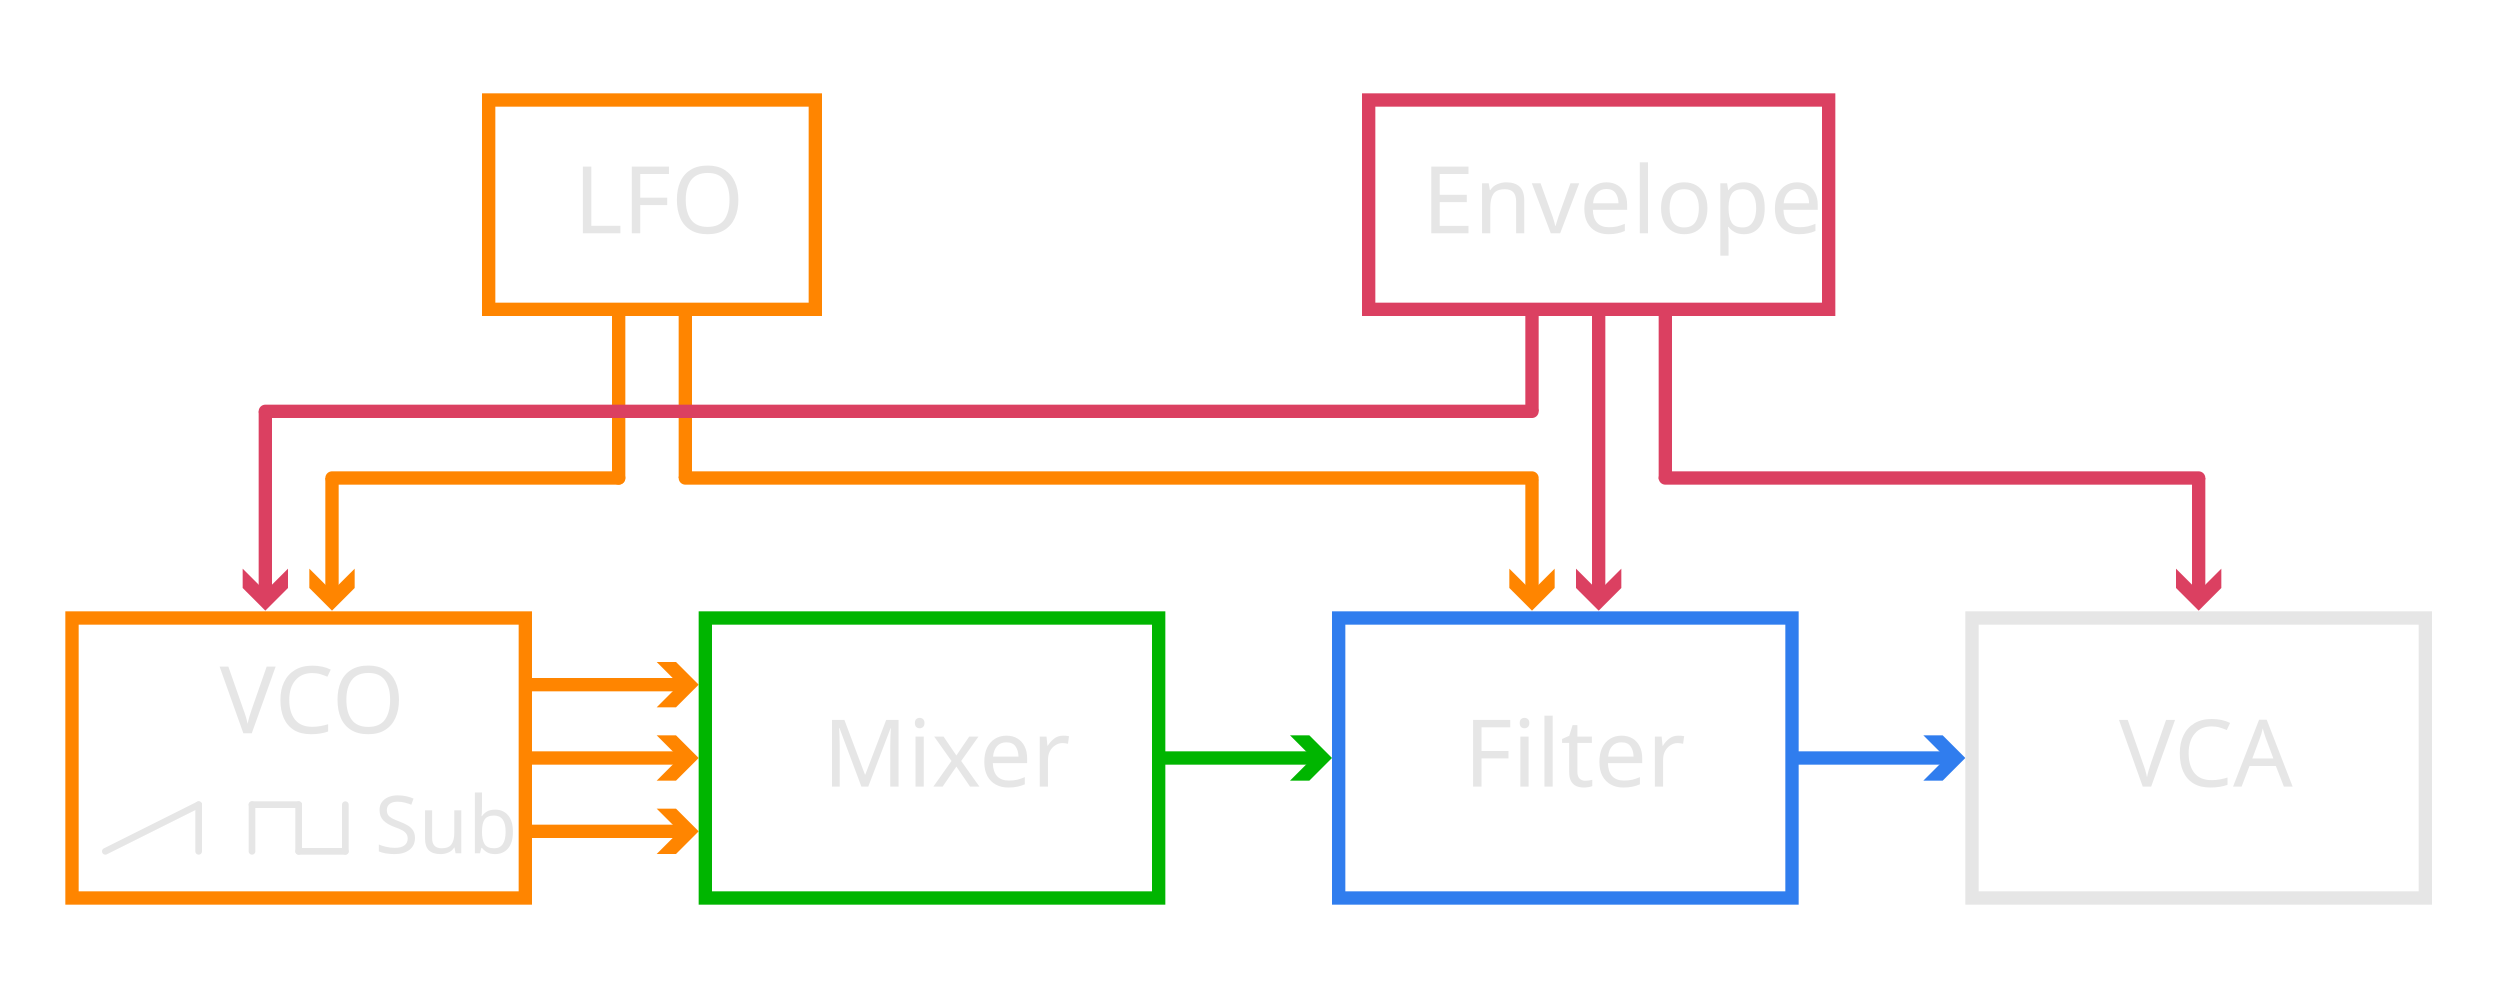
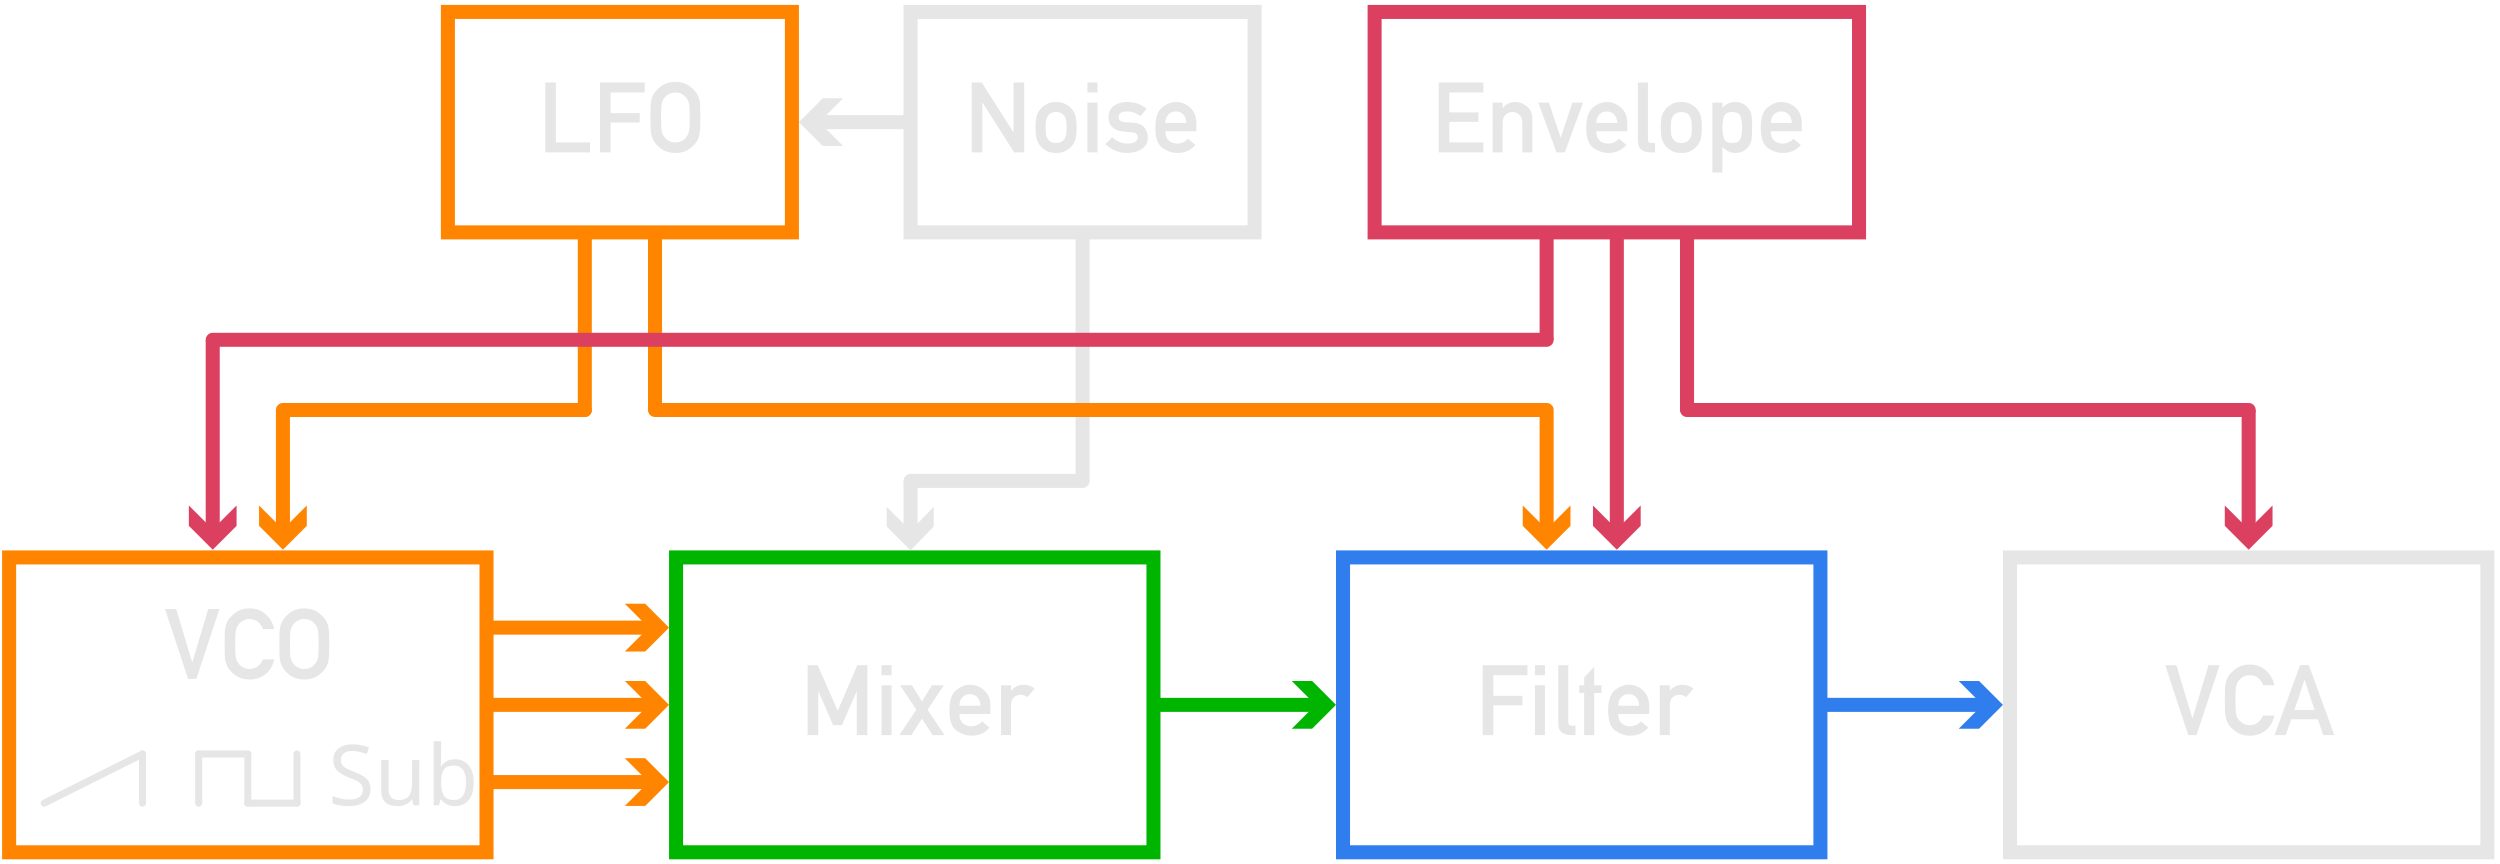
- <svg xmlns="http://www.w3.org/2000/svg" version="1.1" id="Layer_1" x="0px" y="0px" viewBox="0 0 375 150" style="enable-background:new 0 0 375 150;" xml:space="preserve">
-   <style type="text/css">
+ <svg xmlns="http://www.w3.org/2000/svg" version="1.1" id="Layer_1" x="0px" y="0px" viewBox="0 0 356.1 123" style="enable-background:new 0 0 356.1 123;" xml:space="preserve">
+   <defs id="defs170" />
+   <style type="text/css" id="style2">
	.st0{fill:#E6E6E6;}
	.st1{font-family:'AlteDIN1451Mittelschrift';}
	.st2{font-size:14px;}
	.st3{font-size:12px;}
	.st4{fill:none;stroke:#FF8500;stroke-width:2;stroke-miterlimit:10;}
	.st5{fill:#FF8500;}
	.st6{fill:none;stroke:#00B500;stroke-width:2;stroke-miterlimit:10;}
	.st7{fill:#00B500;}
	.st8{fill:none;stroke:#FF8500;stroke-width:2;stroke-linecap:round;stroke-miterlimit:10;}
	.st9{fill:none;stroke:#DB4061;stroke-width:2;stroke-miterlimit:10;}
	.st10{fill:#DB4061;}
- 	.st11{fill:none;stroke:#E6E6E6;stroke-linecap:round;stroke-miterlimit:10;}
- 	.st12{fill:none;stroke:#307DEE;stroke-width:2;stroke-miterlimit:10;}
- 	.st13{fill:#307DEE;}
- 	.st14{fill:none;stroke:#E6E6E6;stroke-width:2;stroke-miterlimit:10;}
+ 	.st11{fill:none;stroke:#E6E6E6;stroke-width:2;stroke-miterlimit:10;}
+ 	.st12{fill:none;stroke:#E6E6E6;stroke-linecap:round;stroke-miterlimit:10;}
+ 	.st13{fill:none;stroke:#307DEE;stroke-width:2;stroke-miterlimit:10;}
+ 	.st14{fill:#307DEE;}
	.st15{fill:none;stroke:#DB4061;stroke-width:2;stroke-linecap:round;stroke-miterlimit:10;}
+ 	.st16{fill:none;stroke:#E6E6E6;stroke-width:2;stroke-linecap:round;stroke-miterlimit:10;}
</style>
  <g id="XMLID_149_">
-     <text id="XMLID_150_" transform="matrix(1 0 0 1 32.9399 109.9902)" class="st0 st1 st2">VCO</text>
+     <g aria-label="VCO" transform="matrix(1 0 0 1 23.4771 96.7011)" style="font-size:14px;font-family:AlteDIN1451Mittelschrift;fill:#e6e6e6" id="XMLID_150_">
+       <path d="M 3.315,0.007 0.027,-9.953 H 1.62 l 2.27,7.581 h 0.027 L 6.187,-9.953 h 1.593 l -3.288,9.96 z" style="font-size:14px;font-family:AlteDIN1451Mittelschrift;fill:#e6e6e6" id="path1038" />
+       <path d="m 13.979,-2.775 h 1.593 q -0.294,1.395 -1.258,2.133 -0.964,0.731 -2.242,0.731 -1.176,0 -1.976,-0.561 -0.793,-0.567 -1.142,-1.224 -0.246,-0.438 -0.342,-0.957 -0.096,-0.52 -0.096,-2.317 0,-1.798 0.096,-2.317 0.096,-0.52 0.342,-0.957 0.349,-0.649 1.142,-1.224 0.8,-0.574 1.976,-0.574 1.415,0 2.338,0.875 0.93,0.868 1.162,2.078 h -1.593 q -0.185,-0.574 -0.69,-1.005 -0.499,-0.431 -1.217,-0.431 -0.533,0 -0.923,0.219 -0.39,0.219 -0.615,0.506 -0.294,0.383 -0.403,0.841 -0.103,0.458 -0.103,1.989 0,1.538 0.103,1.996 0.109,0.458 0.403,0.827 0.226,0.301 0.615,0.52 0.39,0.212 0.923,0.212 1.258,0 1.907,-1.36 z" style="font-size:14px;font-family:AlteDIN1451Mittelschrift;fill:#e6e6e6" id="path1040" />
+       <path d="m 16.311,-4.97 q 0,-1.798 0.096,-2.317 0.096,-0.52 0.342,-0.957 0.349,-0.649 1.142,-1.224 0.8,-0.574 1.976,-0.574 1.169,0 1.962,0.574 0.8,0.574 1.162,1.224 0.239,0.438 0.335,0.957 0.096,0.52 0.096,2.317 0,1.798 -0.096,2.317 -0.096,0.52 -0.335,0.957 -0.362,0.656 -1.162,1.224 -0.793,0.561 -1.962,0.561 -1.176,0 -1.976,-0.561 -0.793,-0.567 -1.142,-1.224 -0.246,-0.438 -0.342,-0.957 -0.096,-0.52 -0.096,-2.317 z m 1.511,0 q 0,1.538 0.103,1.996 0.109,0.458 0.403,0.827 0.226,0.301 0.615,0.52 0.39,0.212 0.923,0.212 0.533,0 0.923,-0.212 0.39,-0.219 0.615,-0.52 0.294,-0.369 0.396,-0.827 0.109,-0.458 0.109,-1.996 0,-1.531 -0.109,-1.989 -0.103,-0.458 -0.396,-0.841 -0.226,-0.287 -0.615,-0.506 -0.39,-0.219 -0.923,-0.219 -0.533,0 -0.923,0.219 -0.39,0.219 -0.615,0.506 -0.294,0.383 -0.403,0.841 -0.103,0.458 -0.103,1.989 z" style="font-size:14px;font-family:AlteDIN1451Mittelschrift;fill:#e6e6e6" id="path1042" />
+     </g>
  </g>
  <g id="XMLID_1_">
-     <text id="XMLID_2_" transform="matrix(1 0 0 1 56.2148 127.9902)" class="st0 st1 st3">Sub</text>
-   </g>
-   <rect id="XMLID_148_" x="10.8" y="92.7" class="st4" width="68" height="42" />
+     <text id="XMLID_2_" transform="matrix(1 0 0 1 46.752 114.7011)" class="st0 st1 st3">Sub</text>
+   </g>
+   <rect id="XMLID_148_" x="1.3" y="79.4" class="st4" width="68" height="42" />
  <g id="XMLID_8_">
-     <g>
-       <line class="st4" x1="79.1" y1="113.7" x2="102.5" y2="113.7" />
-       <g>
-         <polygon class="st5" points="98.5,117.1 101.9,113.7 98.5,110.3 101.4,110.3 104.8,113.7 101.4,117.1    " />
+     <g id="g15">
+       <line class="st4" x1="69.6" y1="100.4" x2="93" y2="100.4" id="line9" />
+       <g id="g13">
+         <polygon class="st5" points="89,103.8 92.4,100.4 89,97 91.9,97 95.3,100.4 91.9,103.8    " id="polygon11" />
      </g>
    </g>
  </g>
  <g id="XMLID_34_">
-     <g>
-       <line class="st4" x1="79.1" y1="124.7" x2="102.5" y2="124.7" />
-       <g>
-         <polygon class="st5" points="98.5,128.1 101.9,124.7 98.5,121.3 101.4,121.3 104.8,124.7 101.4,128.1    " />
+     <g id="g24">
+       <line class="st4" x1="69.6" y1="111.4" x2="93" y2="111.4" id="line18" />
+       <g id="g22">
+         <polygon class="st5" points="89,114.8 92.4,111.4 89,108 91.9,108 95.3,111.4 91.9,114.8    " id="polygon20" />
      </g>
    </g>
  </g>
  <g id="XMLID_5_">
-     <g>
-       <line class="st4" x1="79.1" y1="102.7" x2="102.5" y2="102.7" />
-       <g>
-         <polygon class="st5" points="98.5,106.1 101.9,102.7 98.5,99.3 101.4,99.3 104.8,102.7 101.4,106.1    " />
+     <g id="g33">
+       <line class="st4" x1="69.6" y1="89.4" x2="93" y2="89.4" id="line27" />
+       <g id="g31">
+         <polygon class="st5" points="89,92.8 92.4,89.4 89,86 91.9,86 95.3,89.4 91.9,92.8    " id="polygon29" />
      </g>
    </g>
  </g>
  <g id="XMLID_4_">
-     <g>
-       <line class="st6" x1="174.1" y1="113.7" x2="197.5" y2="113.7" />
-       <g>
-         <polygon class="st7" points="193.5,117.1 196.9,113.7 193.5,110.3 196.4,110.3 199.8,113.7 196.4,117.1    " />
-       </g>
-     </g>
-   </g>
-   <line id="XMLID_13_" class="st4" x1="102.8" y1="46.9" x2="102.8" y2="71.7" />
-   <line id="XMLID_15_" class="st8" x1="92.8" y1="46.9" x2="92.8" y2="71.7" />
+     <g id="g42">
+       <line class="st6" x1="164.6" y1="100.4" x2="188" y2="100.4" id="line36" />
+       <g id="g40">
+         <polygon class="st7" points="184,103.8 187.4,100.4 184,97 186.9,97 190.3,100.4 186.9,103.8    " id="polygon38" />
+       </g>
+     </g>
+   </g>
+   <line id="XMLID_13_" class="st4" x1="93.3" y1="33.6" x2="93.3" y2="58.4" />
+   <line id="XMLID_15_" class="st8" x1="83.3" y1="33.6" x2="83.3" y2="58.4" />
  <g id="XMLID_21_">
-     <g>
-       <line class="st4" x1="229.8" y1="71.9" x2="229.8" y2="89.3" />
-       <g>
-         <polygon class="st5" points="226.4,85.3 229.8,88.7 233.2,85.3 233.2,88.2 229.8,91.6 226.4,88.2    " />
+     <g id="g53">
+       <line class="st4" x1="220.3" y1="58.6" x2="220.3" y2="76" id="line47" />
+       <g id="g51">
+         <polygon class="st5" points="216.9,72 220.3,75.4 223.7,72 223.7,74.9 220.3,78.3 216.9,74.9    " id="polygon49" />
      </g>
    </g>
  </g>
  <g id="XMLID_30_">
-     <g>
-       <line class="st9" x1="239.8" y1="46.7" x2="239.8" y2="89.3" />
-       <g>
-         <polygon class="st10" points="236.4,85.3 239.8,88.7 243.2,85.3 243.2,88.2 239.8,91.6 236.4,88.2    " />
+     <g id="g62">
+       <line class="st9" x1="230.3" y1="33.4" x2="230.3" y2="76" id="line56" />
+       <g id="g60">
+         <polygon class="st10" points="226.9,72 230.3,75.4 233.7,72 233.7,74.9 230.3,78.3 226.9,74.9    " id="polygon58" />
      </g>
    </g>
  </g>
  <g id="XMLID_42_">
-     <g>
-       <line class="st9" x1="329.8" y1="71.7" x2="329.8" y2="89.3" />
-       <g>
-         <polygon class="st10" points="326.4,85.3 329.8,88.7 333.2,85.3 333.2,88.2 329.8,91.6 326.4,88.2    " />
+     <g id="g71">
+       <line class="st9" x1="320.3" y1="58.4" x2="320.3" y2="76" id="line65" />
+       <g id="g69">
+         <polygon class="st10" points="316.9,72 320.3,75.4 323.7,72 323.7,74.9 320.3,78.3 316.9,74.9    " id="polygon67" />
      </g>
    </g>
  </g>
  <g id="XMLID_32_">
-     <g>
-       <line class="st9" x1="39.8" y1="61.7" x2="39.8" y2="89.3" />
-       <g>
-         <polygon class="st10" points="36.4,85.3 39.8,88.7 43.2,85.3 43.2,88.2 39.8,91.6 36.4,88.2    " />
+     <g id="g80">
+       <line class="st9" x1="30.3" y1="48.4" x2="30.3" y2="76" id="line74" />
+       <g id="g78">
+         <polygon class="st10" points="26.9,72 30.3,75.4 33.7,72 33.7,74.9 30.3,78.3 26.9,74.9    " id="polygon76" />
      </g>
    </g>
  </g>
  <g id="XMLID_19_">
-     <g>
-       <line class="st4" x1="49.8" y1="71.7" x2="49.8" y2="89.3" />
-       <g>
-         <polygon class="st5" points="46.4,85.3 49.8,88.7 53.2,85.3 53.2,88.2 49.8,91.6 46.4,88.2    " />
-       </g>
-     </g>
-   </g>
-   <rect id="XMLID_210_" x="73.3" y="15" class="st4" width="49" height="31.4" />
-   <line class="st11" x1="15.8" y1="127.7" x2="29.8" y2="120.7" />
-   <line class="st11" x1="29.8" y1="127.7" x2="29.8" y2="120.7" />
-   <line class="st11" x1="37.8" y1="127.7" x2="37.8" y2="120.7" />
-   <line class="st11" x1="44.8" y1="120.7" x2="37.8" y2="120.7" />
-   <line class="st11" x1="44.8" y1="127.7" x2="44.8" y2="120.7" />
-   <line class="st11" x1="51.8" y1="120.7" x2="51.8" y2="127.7" />
-   <line class="st11" x1="44.8" y1="127.7" x2="51.8" y2="127.7" />
+     <g id="g89">
+       <line class="st4" x1="40.3" y1="58.4" x2="40.3" y2="76" id="line83" />
+       <g id="g87">
+         <polygon class="st5" points="36.9,72 40.3,75.4 43.7,72 43.7,74.9 40.3,78.3 36.9,74.9    " id="polygon85" />
+       </g>
+     </g>
+   </g>
+   <rect id="XMLID_210_" x="63.8" y="1.7" class="st4" width="49" height="31.4" />
+   <rect id="XMLID_10_" x="129.7" y="1.7" class="st11" width="49" height="31.4" />
+   <line class="st12" x1="6.3" y1="114.4" x2="20.3" y2="107.4" id="line94" />
+   <line class="st12" x1="20.3" y1="114.4" x2="20.3" y2="107.4" id="line96" />
+   <line class="st12" x1="28.3" y1="114.4" x2="28.3" y2="107.4" id="line98" />
+   <line class="st12" x1="35.3" y1="107.4" x2="28.3" y2="107.4" id="line100" />
+   <line class="st12" x1="35.3" y1="114.4" x2="35.3" y2="107.4" id="line102" />
+   <line class="st12" x1="42.3" y1="107.4" x2="42.3" y2="114.4" id="line104" />
+   <line class="st12" x1="35.3" y1="114.4" x2="42.3" y2="114.4" id="line106" />
  <g id="XMLID_6_">
-     <text id="XMLID_7_" transform="matrix(1 0 0 1 123.4419 117.9902)" class="st0 st1 st2">Mixer</text>
+     <g aria-label="Mixer" transform="matrix(1 0 0 1 113.9791 104.7011)" style="font-size:14px;font-family:AlteDIN1451Mittelschrift;fill:#e6e6e6" id="XMLID_7_">
+       <path d="M 1.06,0.007 V -9.953 h 1.429 L 5.346,-3.459 8.142,-9.953 H 9.57 V 0.007 H 8.06 V -6.207 h -0.027 l -2.085,4.792 H 4.689 L 2.604,-6.207 h -0.034 v 6.214 z" style="font-size:14px;font-family:AlteDIN1451Mittelschrift;fill:#e6e6e6" id="path1027" />
+       <path d="M 11.587,0.007 V -7.089 h 1.429 v 7.096 z m 0,-8.531 V -9.953 h 1.429 v 1.429 z" style="font-size:14px;font-family:AlteDIN1451Mittelschrift;fill:#e6e6e6" id="path1029" />
+       <path d="M 16.543,-3.616 14.219,-7.089 h 1.709 l 1.415,2.297 1.415,-2.297 h 1.709 L 18.143,-3.616 20.562,0.007 H 18.854 L 17.343,-2.352 15.832,0.007 h -1.709 z" style="font-size:14px;font-family:AlteDIN1451Mittelschrift;fill:#e6e6e6" id="path1031" />
+       <path d="m 27.098,-3.001 h -4.416 q 0,0.875 0.472,1.312 0.479,0.438 1.217,0.438 0.882,0 1.559,-0.684 l 1.032,0.882 q -0.526,0.615 -1.189,0.882 -0.656,0.26 -1.374,0.26 -1.094,0 -2.119,-0.704 -1.025,-0.711 -1.025,-2.898 0,-2.071 0.943,-2.864 0.95,-0.793 1.982,-0.793 1.169,0 2.044,0.813 0.875,0.807 0.875,2.181 z m -4.416,-1.176 h 2.994 q -0.034,-0.8 -0.451,-1.224 -0.417,-0.424 -1.046,-0.424 -0.636,0 -1.06,0.424 -0.417,0.424 -0.438,1.224 z" style="font-size:14px;font-family:AlteDIN1451Mittelschrift;fill:#e6e6e6" id="path1033" />
+       <path d="M 28.608,0.007 V -7.089 h 1.429 v 0.759 h 0.027 q 0.663,-0.841 1.846,-0.841 0.779,0 1.483,0.547 l -1.032,1.23 q -0.465,-0.349 -0.943,-0.349 -0.526,0 -0.957,0.355 -0.424,0.349 -0.424,1.128 v 4.266 z" style="font-size:14px;font-family:AlteDIN1451Mittelschrift;fill:#e6e6e6" id="path1035" />
+     </g>
  </g>
  <g id="XMLID_18_">
-     <text id="XMLID_23_" transform="matrix(1 0 0 1 86.0732 34.9902)" class="st0 st1 st2">LFO</text>
-   </g>
-   <line id="XMLID_28_" class="st9" x1="229.8" y1="46.9" x2="229.8" y2="61.7" />
-   <line id="XMLID_24_" class="st9" x1="249.8" y1="46.9" x2="249.8" y2="71.9" />
-   <rect id="XMLID_26_" x="205.3" y="15" class="st9" width="69" height="31.4" />
+     <g aria-label="LFO" transform="matrix(1 0 0 1 76.6104 21.7011)" style="font-size:14px;font-family:AlteDIN1451Mittelschrift;fill:#e6e6e6" id="XMLID_23_">
+       <path d="M 1.06,0.007 V -9.953 h 1.511 v 8.538 h 4.86 v 1.422 z" style="font-size:14px;font-family:AlteDIN1451Mittelschrift;fill:#e6e6e6" id="path979" />
+       <path d="M 8.853,0.007 V -9.953 h 6.371 v 1.429 h -4.86 v 2.933 h 4.143 v 1.347 h -4.143 v 4.252 z" style="font-size:14px;font-family:AlteDIN1451Mittelschrift;fill:#e6e6e6" id="path981" />
+       <path d="m 16.037,-4.97 q 0,-1.798 0.096,-2.317 0.096,-0.52 0.342,-0.957 0.349,-0.649 1.142,-1.224 0.8,-0.574 1.976,-0.574 1.169,0 1.962,0.574 0.8,0.574 1.162,1.224 0.239,0.438 0.335,0.957 0.096,0.52 0.096,2.317 0,1.798 -0.096,2.317 -0.096,0.52 -0.335,0.957 -0.362,0.656 -1.162,1.224 -0.793,0.561 -1.962,0.561 -1.176,0 -1.976,-0.561 -0.793,-0.567 -1.142,-1.224 -0.246,-0.438 -0.342,-0.957 -0.096,-0.52 -0.096,-2.317 z m 1.511,0 q 0,1.538 0.103,1.996 0.109,0.458 0.403,0.827 0.226,0.301 0.615,0.52 0.39,0.212 0.923,0.212 0.533,0 0.923,-0.212 0.39,-0.219 0.615,-0.52 0.294,-0.369 0.396,-0.827 0.109,-0.458 0.109,-1.996 0,-1.531 -0.109,-1.989 -0.103,-0.458 -0.396,-0.841 -0.226,-0.287 -0.615,-0.506 -0.39,-0.219 -0.923,-0.219 -0.533,0 -0.923,0.219 -0.39,0.219 -0.615,0.506 -0.294,0.383 -0.403,0.841 -0.103,0.458 -0.103,1.989 z" style="font-size:14px;font-family:AlteDIN1451Mittelschrift;fill:#e6e6e6" id="path983" />
+     </g>
+   </g>
+   <g id="XMLID_14_">
+     <g aria-label="Noise" transform="matrix(1 0 0 1 137.3501 21.7011)" style="font-size:14px;font-family:AlteDIN1451Mittelschrift;fill:#e6e6e6" id="XMLID_16_">
+       <path d="M 1.06,0.007 V -9.953 h 1.429 l 4.505,7.082 h 0.027 V -9.953 H 8.538 V 0.007 H 7.109 L 2.604,-7.075 h -0.034 v 7.082 z" style="font-size:14px;font-family:AlteDIN1451Mittelschrift;fill:#e6e6e6" id="path986" />
+       <path d="m 10.158,-3.548 q 0,-1.142 0.178,-1.702 0.178,-0.561 0.588,-1.012 0.294,-0.321 0.807,-0.615 0.52,-0.294 1.354,-0.294 0.82,0 1.34,0.294 0.52,0.294 0.813,0.615 0.41,0.451 0.588,1.012 0.178,0.561 0.178,1.702 0,1.162 -0.178,1.723 -0.178,0.561 -0.588,1.012 -0.294,0.328 -0.813,0.615 -0.52,0.287 -1.34,0.287 -0.834,0 -1.354,-0.287 -0.513,-0.287 -0.807,-0.615 -0.41,-0.451 -0.588,-1.012 -0.178,-0.561 -0.178,-1.723 z m 4.423,0.014 q 0,-0.772 -0.082,-1.087 -0.075,-0.314 -0.267,-0.602 -0.376,-0.52 -1.148,-0.52 -0.786,0 -1.148,0.52 -0.205,0.287 -0.28,0.602 -0.068,0.314 -0.068,1.073 0,0.779 0.068,1.101 0.075,0.314 0.28,0.595 0.362,0.52 1.148,0.52 0.772,0 1.148,-0.52 0.191,-0.28 0.267,-0.595 0.082,-0.314 0.082,-1.087 z" style="font-size:14px;font-family:AlteDIN1451Mittelschrift;fill:#e6e6e6" id="path988" />
+       <path d="M 17.548,0.007 V -7.089 h 1.429 v 7.096 z m 0,-8.531 V -9.953 h 1.429 v 1.429 z" style="font-size:14px;font-family:AlteDIN1451Mittelschrift;fill:#e6e6e6" id="path990" />
+       <path d="m 20.084,-1.176 0.998,-0.984 q 0.93,0.909 2.235,0.909 0.608,0 1.005,-0.226 0.396,-0.232 0.396,-0.684 0,-0.622 -0.868,-0.697 l -1.258,-0.116 q -0.882,-0.068 -1.463,-0.581 -0.581,-0.513 -0.581,-1.429 0,-1.08 0.759,-1.634 0.759,-0.554 1.887,-0.554 0.93,0 1.593,0.267 0.663,0.26 1.189,0.697 l -0.882,1.039 q -0.424,-0.287 -0.875,-0.472 -0.451,-0.185 -1.025,-0.185 -0.684,0 -0.95,0.246 -0.267,0.239 -0.267,0.608 0,0.232 0.198,0.431 0.198,0.198 0.738,0.239 l 1.176,0.082 q 1.101,0.075 1.579,0.684 0.479,0.602 0.479,1.442 0,1.046 -0.854,1.613 -0.854,0.567 -2.085,0.567 -1.771,0 -3.124,-1.265 z" style="font-size:14px;font-family:AlteDIN1451Mittelschrift;fill:#e6e6e6" id="path992" />
+       <path d="m 33.059,-3.001 h -4.416 q 0,0.875 0.472,1.312 0.479,0.438 1.217,0.438 0.882,0 1.559,-0.684 l 1.032,0.882 q -0.526,0.615 -1.189,0.882 -0.656,0.26 -1.374,0.26 -1.094,0 -2.119,-0.704 -1.025,-0.711 -1.025,-2.898 0,-2.071 0.943,-2.864 0.95,-0.793 1.982,-0.793 1.169,0 2.044,0.813 0.875,0.807 0.875,2.181 z m -4.416,-1.176 h 2.994 q -0.034,-0.8 -0.451,-1.224 -0.417,-0.424 -1.046,-0.424 -0.636,0 -1.06,0.424 -0.417,0.424 -0.438,1.224 z" style="font-size:14px;font-family:AlteDIN1451Mittelschrift;fill:#e6e6e6" id="path994" />
+     </g>
+   </g>
+   <line id="XMLID_28_" class="st9" x1="220.3" y1="33.6" x2="220.3" y2="48.4" />
+   <line id="XMLID_24_" class="st9" x1="240.3" y1="33.6" x2="240.3" y2="58.6" />
+   <rect id="XMLID_26_" x="195.8" y="1.7" class="st9" width="69" height="31.4" />
  <g id="XMLID_17_">
-     <text id="XMLID_25_" transform="matrix(1 0 0 1 213.3349 34.9902)" class="st0 st1 st2">Envelope</text>
+     <g aria-label="Envelope" transform="matrix(1 0 0 1 203.8721 21.7011)" style="font-size:14px;font-family:AlteDIN1451Mittelschrift;fill:#e6e6e6" id="XMLID_25_">
+       <path d="M 1.06,0.007 V -9.953 h 6.371 v 1.429 H 2.57 V -5.688 h 4.143 v 1.347 H 2.57 v 2.926 h 4.86 v 1.422 z" style="font-size:14px;font-family:AlteDIN1451Mittelschrift;fill:#e6e6e6" id="path997" />
+       <path d="M 8.729,0.007 V -7.089 h 1.429 v 0.759 h 0.027 q 0.663,-0.841 1.846,-0.841 0.827,0 1.593,0.629 0.772,0.629 0.772,1.832 V 0.007 H 12.968 V -4.218 q 0,-0.718 -0.403,-1.121 -0.396,-0.403 -0.991,-0.403 -0.615,0 -1.019,0.403 -0.396,0.403 -0.396,1.121 v 4.225 z" style="font-size:14px;font-family:AlteDIN1451Mittelschrift;fill:#e6e6e6" id="path999" />
+       <path d="M 17.842,0.007 15.244,-7.089 h 1.511 l 1.661,4.97 h 0.027 l 1.668,-4.97 h 1.511 l -2.604,7.096 z" style="font-size:14px;font-family:AlteDIN1451Mittelschrift;fill:#e6e6e6" id="path1001" />
+       <path d="m 27.918,-3.001 h -4.416 q 0,0.875 0.472,1.312 0.479,0.438 1.217,0.438 0.882,0 1.559,-0.684 l 1.032,0.882 q -0.526,0.615 -1.189,0.882 -0.656,0.26 -1.374,0.26 -1.094,0 -2.119,-0.704 -1.025,-0.711 -1.025,-2.898 0,-2.071 0.943,-2.864 0.95,-0.793 1.982,-0.793 1.169,0 2.044,0.813 0.875,0.807 0.875,2.181 z m -4.416,-1.176 h 2.994 q -0.034,-0.8 -0.451,-1.224 -0.417,-0.424 -1.046,-0.424 -0.636,0 -1.06,0.424 -0.417,0.424 -0.438,1.224 z" style="font-size:14px;font-family:AlteDIN1451Mittelschrift;fill:#e6e6e6" id="path1003" />
+       <path d="M 29.429,-1.709 V -9.953 h 1.429 v 8.128 q 0,0.492 0.533,0.492 h 0.485 V 0.007 H 31.247 q -0.779,0 -1.299,-0.376 -0.52,-0.383 -0.52,-1.34 z" style="font-size:14px;font-family:AlteDIN1451Mittelschrift;fill:#e6e6e6" id="path1005" />
+       <path d="m 32.689,-3.548 q 0,-1.142 0.178,-1.702 0.178,-0.561 0.588,-1.012 0.294,-0.321 0.807,-0.615 0.52,-0.294 1.354,-0.294 0.82,0 1.34,0.294 0.52,0.294 0.813,0.615 0.41,0.451 0.588,1.012 0.178,0.561 0.178,1.702 0,1.162 -0.178,1.723 -0.178,0.561 -0.588,1.012 -0.294,0.328 -0.813,0.615 -0.52,0.287 -1.34,0.287 -0.834,0 -1.354,-0.287 -0.513,-0.287 -0.807,-0.615 -0.41,-0.451 -0.588,-1.012 -0.178,-0.561 -0.178,-1.723 z m 4.423,0.014 q 0,-0.772 -0.082,-1.087 -0.075,-0.314 -0.267,-0.602 -0.376,-0.52 -1.148,-0.52 -0.786,0 -1.148,0.52 -0.205,0.287 -0.28,0.602 -0.068,0.314 -0.068,1.073 0,0.779 0.068,1.101 0.075,0.314 0.28,0.595 0.362,0.52 1.148,0.52 0.772,0 1.148,-0.52 0.191,-0.28 0.267,-0.595 0.082,-0.314 0.082,-1.087 z" style="font-size:14px;font-family:AlteDIN1451Mittelschrift;fill:#e6e6e6" id="path1007" />
+       <path d="m 40.038,2.878 v -9.967 h 1.429 V -6.344 q 0.745,-0.827 1.832,-0.827 0.649,0 1.121,0.267 0.472,0.26 0.779,0.656 0.294,0.383 0.396,0.896 0.109,0.506 0.109,1.818 0,1.306 -0.109,1.818 -0.103,0.513 -0.396,0.889 -0.308,0.403 -0.779,0.663 -0.472,0.253 -1.121,0.253 -0.554,0 -0.998,-0.226 -0.438,-0.226 -0.834,-0.608 V 2.878 Z m 2.83,-4.211 q 1.005,0 1.203,-0.69 0.205,-0.69 0.205,-1.511 0,-0.82 -0.205,-1.511 -0.198,-0.697 -1.203,-0.697 -1.005,0 -1.203,0.718 -0.198,0.718 -0.198,1.49 0,0.772 0.198,1.49 0.198,0.711 1.203,0.711 z" style="font-size:14px;font-family:AlteDIN1451Mittelschrift;fill:#e6e6e6" id="path1009" />
+       <path d="m 52.773,-3.001 h -4.416 q 0,0.875 0.472,1.312 0.479,0.438 1.217,0.438 0.882,0 1.559,-0.684 l 1.032,0.882 q -0.526,0.615 -1.189,0.882 -0.656,0.26 -1.374,0.26 -1.094,0 -2.119,-0.704 -1.025,-0.711 -1.025,-2.898 0,-2.071 0.943,-2.864 0.95,-0.793 1.982,-0.793 1.169,0 2.044,0.813 0.875,0.807 0.875,2.181 z m -4.416,-1.176 h 2.994 q -0.034,-0.8 -0.451,-1.224 -0.417,-0.424 -1.046,-0.424 -0.636,0 -1.06,0.424 -0.417,0.424 -0.438,1.224 z" style="font-size:14px;font-family:AlteDIN1451Mittelschrift;fill:#e6e6e6" id="path1011" />
+     </g>
  </g>
  <g id="XMLID_12_">
-     <text id="XMLID_20_" transform="matrix(1 0 0 1 219.6005 117.9902)" class="st0 st1 st2">Filter</text>
+     <g aria-label="Filter" transform="matrix(1 0 0 1 210.1377 104.7011)" style="font-size:14px;font-family:AlteDIN1451Mittelschrift;fill:#e6e6e6" id="XMLID_20_">
+       <path d="M 1.06,0.007 V -9.953 h 6.371 v 1.429 H 2.57 v 2.933 h 4.143 v 1.347 H 2.57 v 4.252 z" style="font-size:14px;font-family:AlteDIN1451Mittelschrift;fill:#e6e6e6" id="path1014" />
+       <path d="M 8.497,0.007 V -7.089 h 1.429 v 7.096 z m 0,-8.531 V -9.953 h 1.429 v 1.429 z" style="font-size:14px;font-family:AlteDIN1451Mittelschrift;fill:#e6e6e6" id="path1016" />
+       <path d="M 11.819,-1.709 V -9.953 h 1.429 v 8.128 q 0,0.492 0.533,0.492 h 0.485 v 1.34 h -0.629 q -0.779,0 -1.299,-0.376 -0.52,-0.383 -0.52,-1.34 z" style="font-size:14px;font-family:AlteDIN1451Mittelschrift;fill:#e6e6e6" id="path1018" />
+       <path d="M 15.511,0.014 V -5.995 h -0.711 v -1.094 h 0.711 V -8.203 l 1.429,-1.524 v 2.639 h 1.039 v 1.094 h -1.039 v 6.009 z" style="font-size:14px;font-family:AlteDIN1451Mittelschrift;fill:#e6e6e6" id="path1020" />
+       <path d="m 24.773,-3.001 h -4.416 q 0,0.875 0.472,1.312 0.479,0.438 1.217,0.438 0.882,0 1.559,-0.684 l 1.032,0.882 q -0.526,0.615 -1.189,0.882 -0.656,0.26 -1.374,0.26 -1.094,0 -2.119,-0.704 -1.025,-0.711 -1.025,-2.898 0,-2.071 0.943,-2.864 0.95,-0.793 1.982,-0.793 1.169,0 2.044,0.813 0.875,0.807 0.875,2.181 z m -4.416,-1.176 h 2.994 q -0.034,-0.8 -0.451,-1.224 -0.417,-0.424 -1.046,-0.424 -0.636,0 -1.06,0.424 -0.417,0.424 -0.438,1.224 z" style="font-size:14px;font-family:AlteDIN1451Mittelschrift;fill:#e6e6e6" id="path1022" />
+       <path d="M 26.284,0.007 V -7.089 h 1.429 v 0.759 h 0.027 q 0.663,-0.841 1.846,-0.841 0.779,0 1.483,0.547 l -1.032,1.23 q -0.465,-0.349 -0.943,-0.349 -0.526,0 -0.957,0.355 -0.424,0.349 -0.424,1.128 v 4.266 z" style="font-size:14px;font-family:AlteDIN1451Mittelschrift;fill:#e6e6e6" id="path1024" />
+     </g>
  </g>
  <g id="XMLID_37_">
-     <text id="XMLID_38_" transform="matrix(1 0 0 1 317.8476 117.9902)" class="st0 st1 st2">VCA</text>
-   </g>
-   <rect id="XMLID_3_" x="105.8" y="92.7" class="st6" width="68" height="42" />
+     <g aria-label="VCA" transform="matrix(1 0 0 1 308.3848 104.7011)" style="font-size:14px;font-family:AlteDIN1451Mittelschrift;fill:#e6e6e6" id="XMLID_38_">
+       <path d="M 3.315,0.007 0.027,-9.953 H 1.62 l 2.27,7.581 h 0.027 L 6.187,-9.953 h 1.593 l -3.288,9.96 z" style="font-size:14px;font-family:AlteDIN1451Mittelschrift;fill:#e6e6e6" id="path1045" />
+       <path d="m 13.979,-2.775 h 1.593 q -0.294,1.395 -1.258,2.133 -0.964,0.731 -2.242,0.731 -1.176,0 -1.976,-0.561 -0.793,-0.567 -1.142,-1.224 -0.246,-0.438 -0.342,-0.957 -0.096,-0.52 -0.096,-2.317 0,-1.798 0.096,-2.317 0.096,-0.52 0.342,-0.957 0.349,-0.649 1.142,-1.224 0.8,-0.574 1.976,-0.574 1.415,0 2.338,0.875 0.93,0.868 1.162,2.078 h -1.593 q -0.185,-0.574 -0.69,-1.005 -0.499,-0.431 -1.217,-0.431 -0.533,0 -0.923,0.219 -0.39,0.219 -0.615,0.506 -0.294,0.383 -0.403,0.841 -0.103,0.458 -0.103,1.989 0,1.538 0.103,1.996 0.109,0.458 0.403,0.827 0.226,0.301 0.615,0.52 0.39,0.212 0.923,0.212 1.258,0 1.907,-1.36 z" style="font-size:14px;font-family:AlteDIN1451Mittelschrift;fill:#e6e6e6" id="path1047" />
+       <path d="m 15.6,0 3.637,-9.967 h 1.244 L 24.117,0 H 22.531 L 21.766,-2.249 H 17.985 L 17.192,0 Z m 2.83,-3.582 h 2.885 Q 21,-4.505 20.815,-5.024 20.638,-5.551 20.501,-5.954 20.371,-6.357 20.234,-6.774 20.098,-7.191 19.872,-7.902 q -0.239,0.738 -0.383,1.183 -0.144,0.438 -0.28,0.848 -0.13,0.41 -0.308,0.916 -0.171,0.506 -0.472,1.374 z" style="font-size:14px;font-family:AlteDIN1451Mittelschrift;fill:#e6e6e6" id="path1049" />
+     </g>
+   </g>
+   <rect id="XMLID_3_" x="96.3" y="79.4" class="st6" width="68" height="42" />
  <g id="XMLID_11_">
-     <g>
-       <line class="st12" x1="269.1" y1="113.7" x2="292.5" y2="113.7" />
-       <g>
-         <polygon class="st13" points="288.5,117.1 291.9,113.7 288.5,110.3 291.4,110.3 294.8,113.7 291.4,117.1    " />
-       </g>
-     </g>
-   </g>
-   <rect id="XMLID_9_" x="200.8" y="92.7" class="st12" width="68" height="42" />
-   <rect id="XMLID_22_" x="295.8" y="92.7" class="st14" width="68" height="42" />
-   <line class="st8" x1="49.8" y1="71.7" x2="92.8" y2="71.7" />
-   <line class="st8" x1="102.8" y1="71.7" x2="229.8" y2="71.7" />
-   <line class="st15" x1="39.8" y1="61.7" x2="229.8" y2="61.7" />
-   <line class="st15" x1="249.8" y1="71.7" x2="329.8" y2="71.7" />
+     <g id="g130">
+       <line class="st13" x1="259.6" y1="100.4" x2="283" y2="100.4" id="line124" />
+       <g id="g128">
+         <polygon class="st14" points="279,103.8 282.4,100.4 279,97 281.9,97 285.3,100.4 281.9,103.8    " id="polygon126" />
+       </g>
+     </g>
+   </g>
+   <rect id="XMLID_9_" x="191.3" y="79.4" class="st13" width="68" height="42" />
+   <rect id="XMLID_22_" x="286.3" y="79.4" class="st11" width="68" height="42" />
+   <line class="st8" x1="40.3" y1="58.4" x2="83.3" y2="58.4" id="line135" />
+   <line class="st15" x1="240.3" y1="58.4" x2="320.3" y2="58.4" id="line137" />
+   <g id="g147">
+     <g id="g145">
+       <line class="st11" x1="129.7" y1="17.4" x2="116.1" y2="17.4" id="line139" />
+       <g id="g143">
+         <polygon class="st0" points="120.1,14 116.7,17.4 120.1,20.8 117.2,20.8 113.8,17.4 117.2,14    " id="polygon141" />
+       </g>
+     </g>
+   </g>
+   <g id="g157">
+     <g id="g155">
+       <line class="st11" x1="129.7" y1="68.5" x2="129.7" y2="76.1" id="line149" />
+       <g id="g153">
+         <polygon class="st0" points="126.3,72.2 129.7,75.6 133,72.2 133,75 129.7,78.4 126.3,75    " id="polygon151" />
+       </g>
+     </g>
+   </g>
+   <line class="st16" x1="129.7" y1="68.5" x2="154.2" y2="68.5" id="line159" />
+   <line class="st11" x1="154.2" y1="33.1" x2="154.2" y2="68.5" id="line161" />
+   <line class="st8" x1="93.3" y1="58.4" x2="220.3" y2="58.4" id="line163" />
+   <line class="st15" x1="30.3" y1="48.4" x2="220.3" y2="48.4" id="line165" />
</svg>
